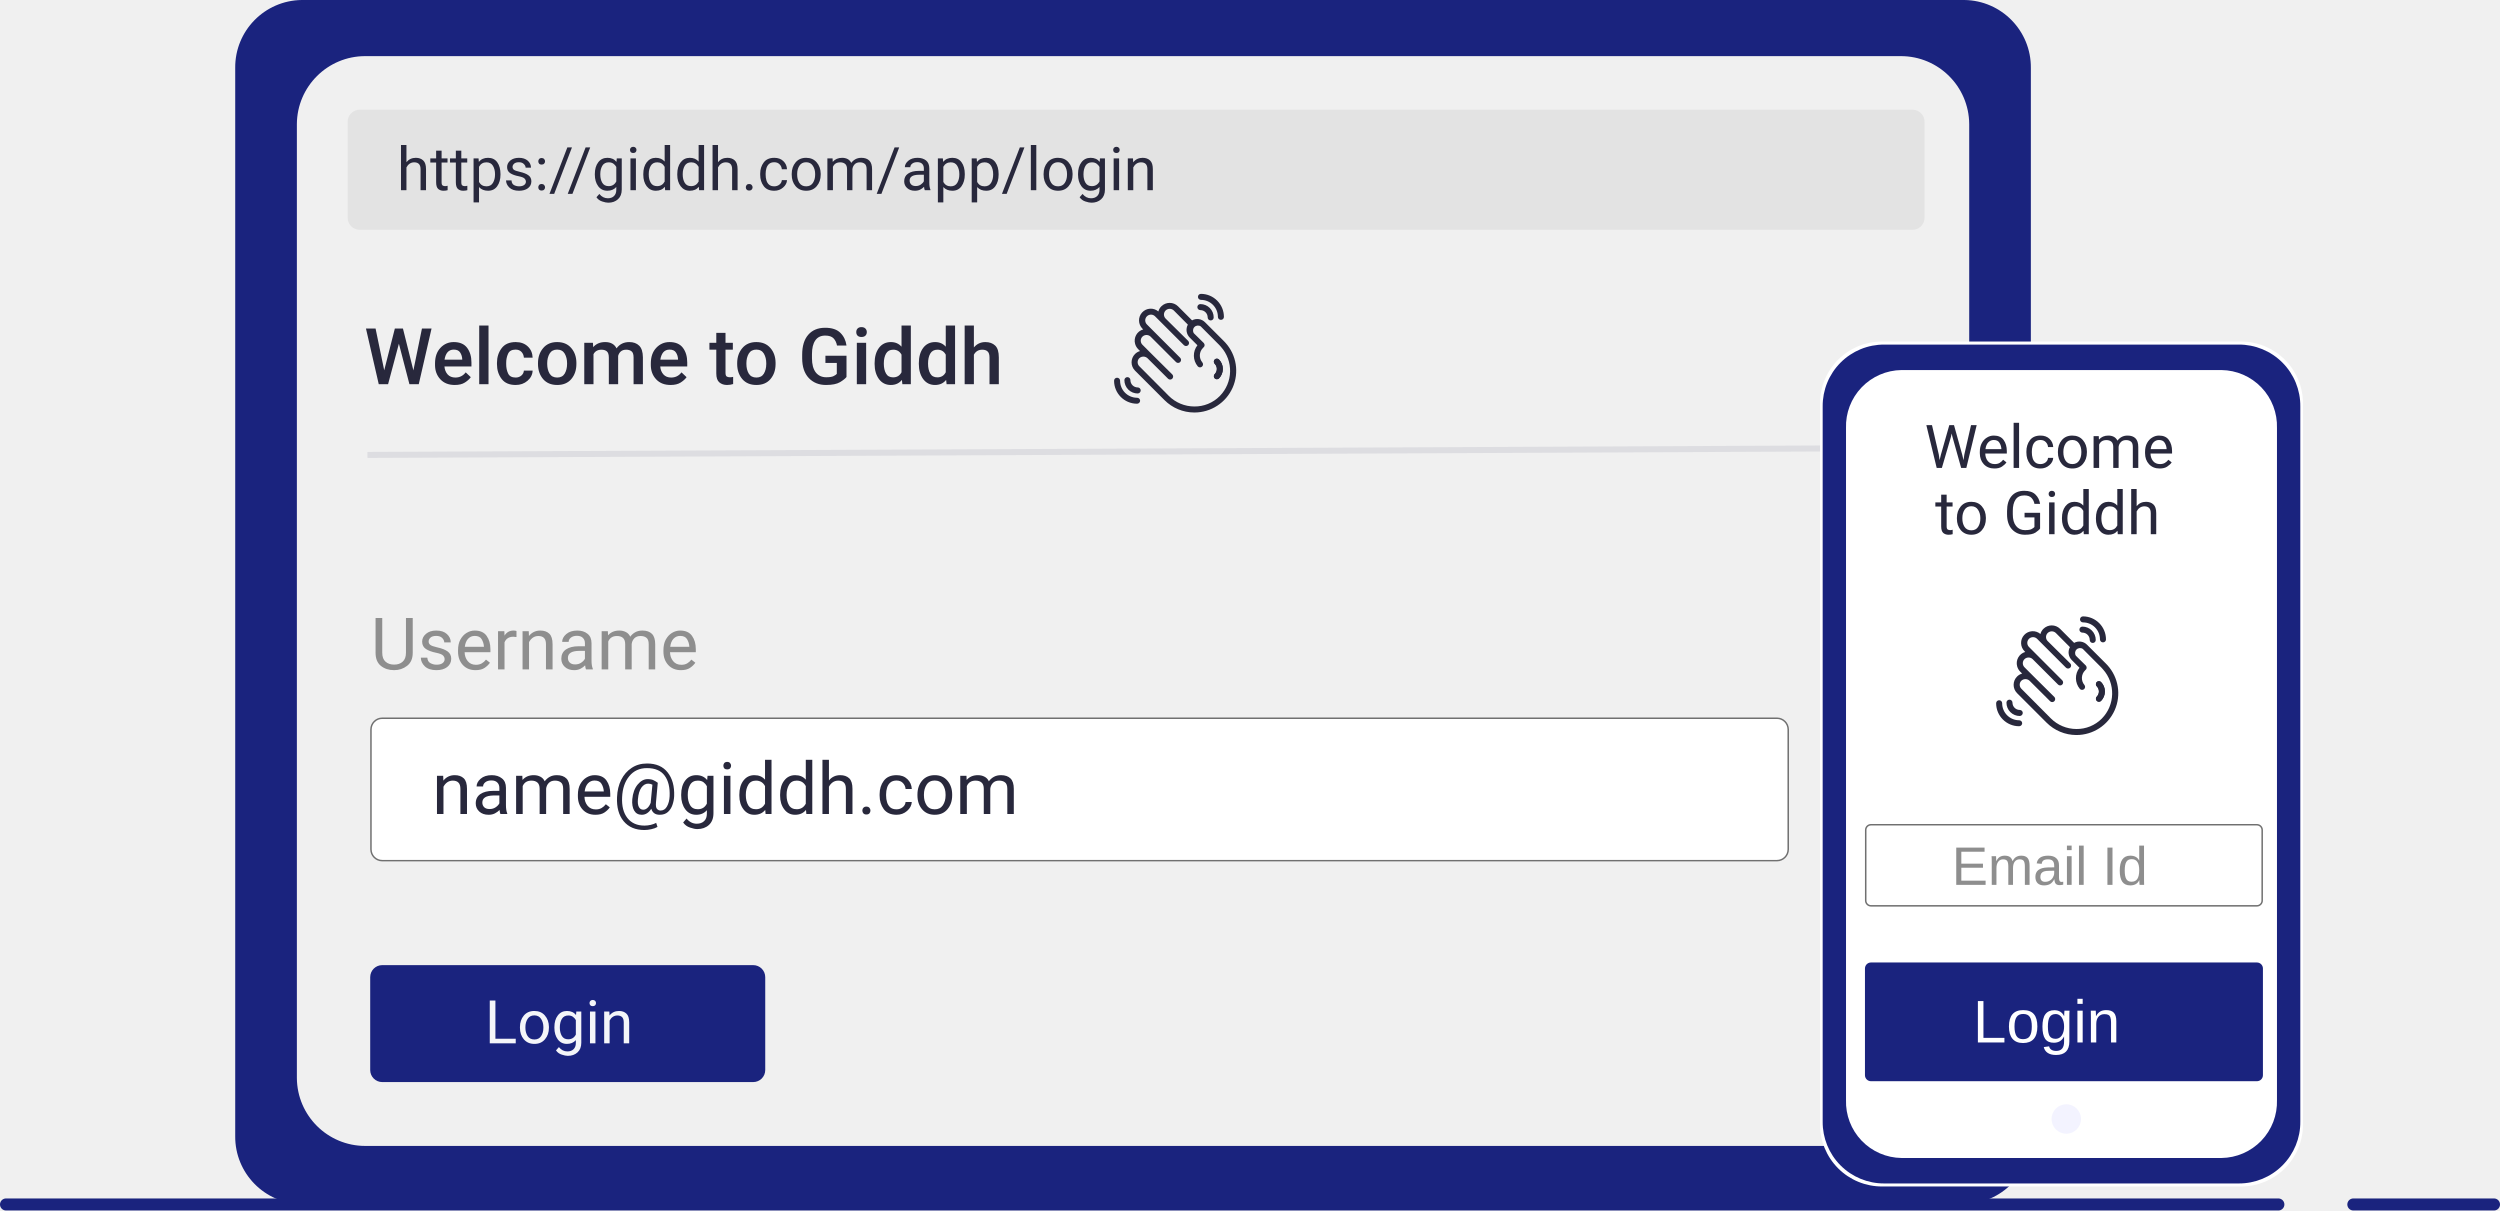
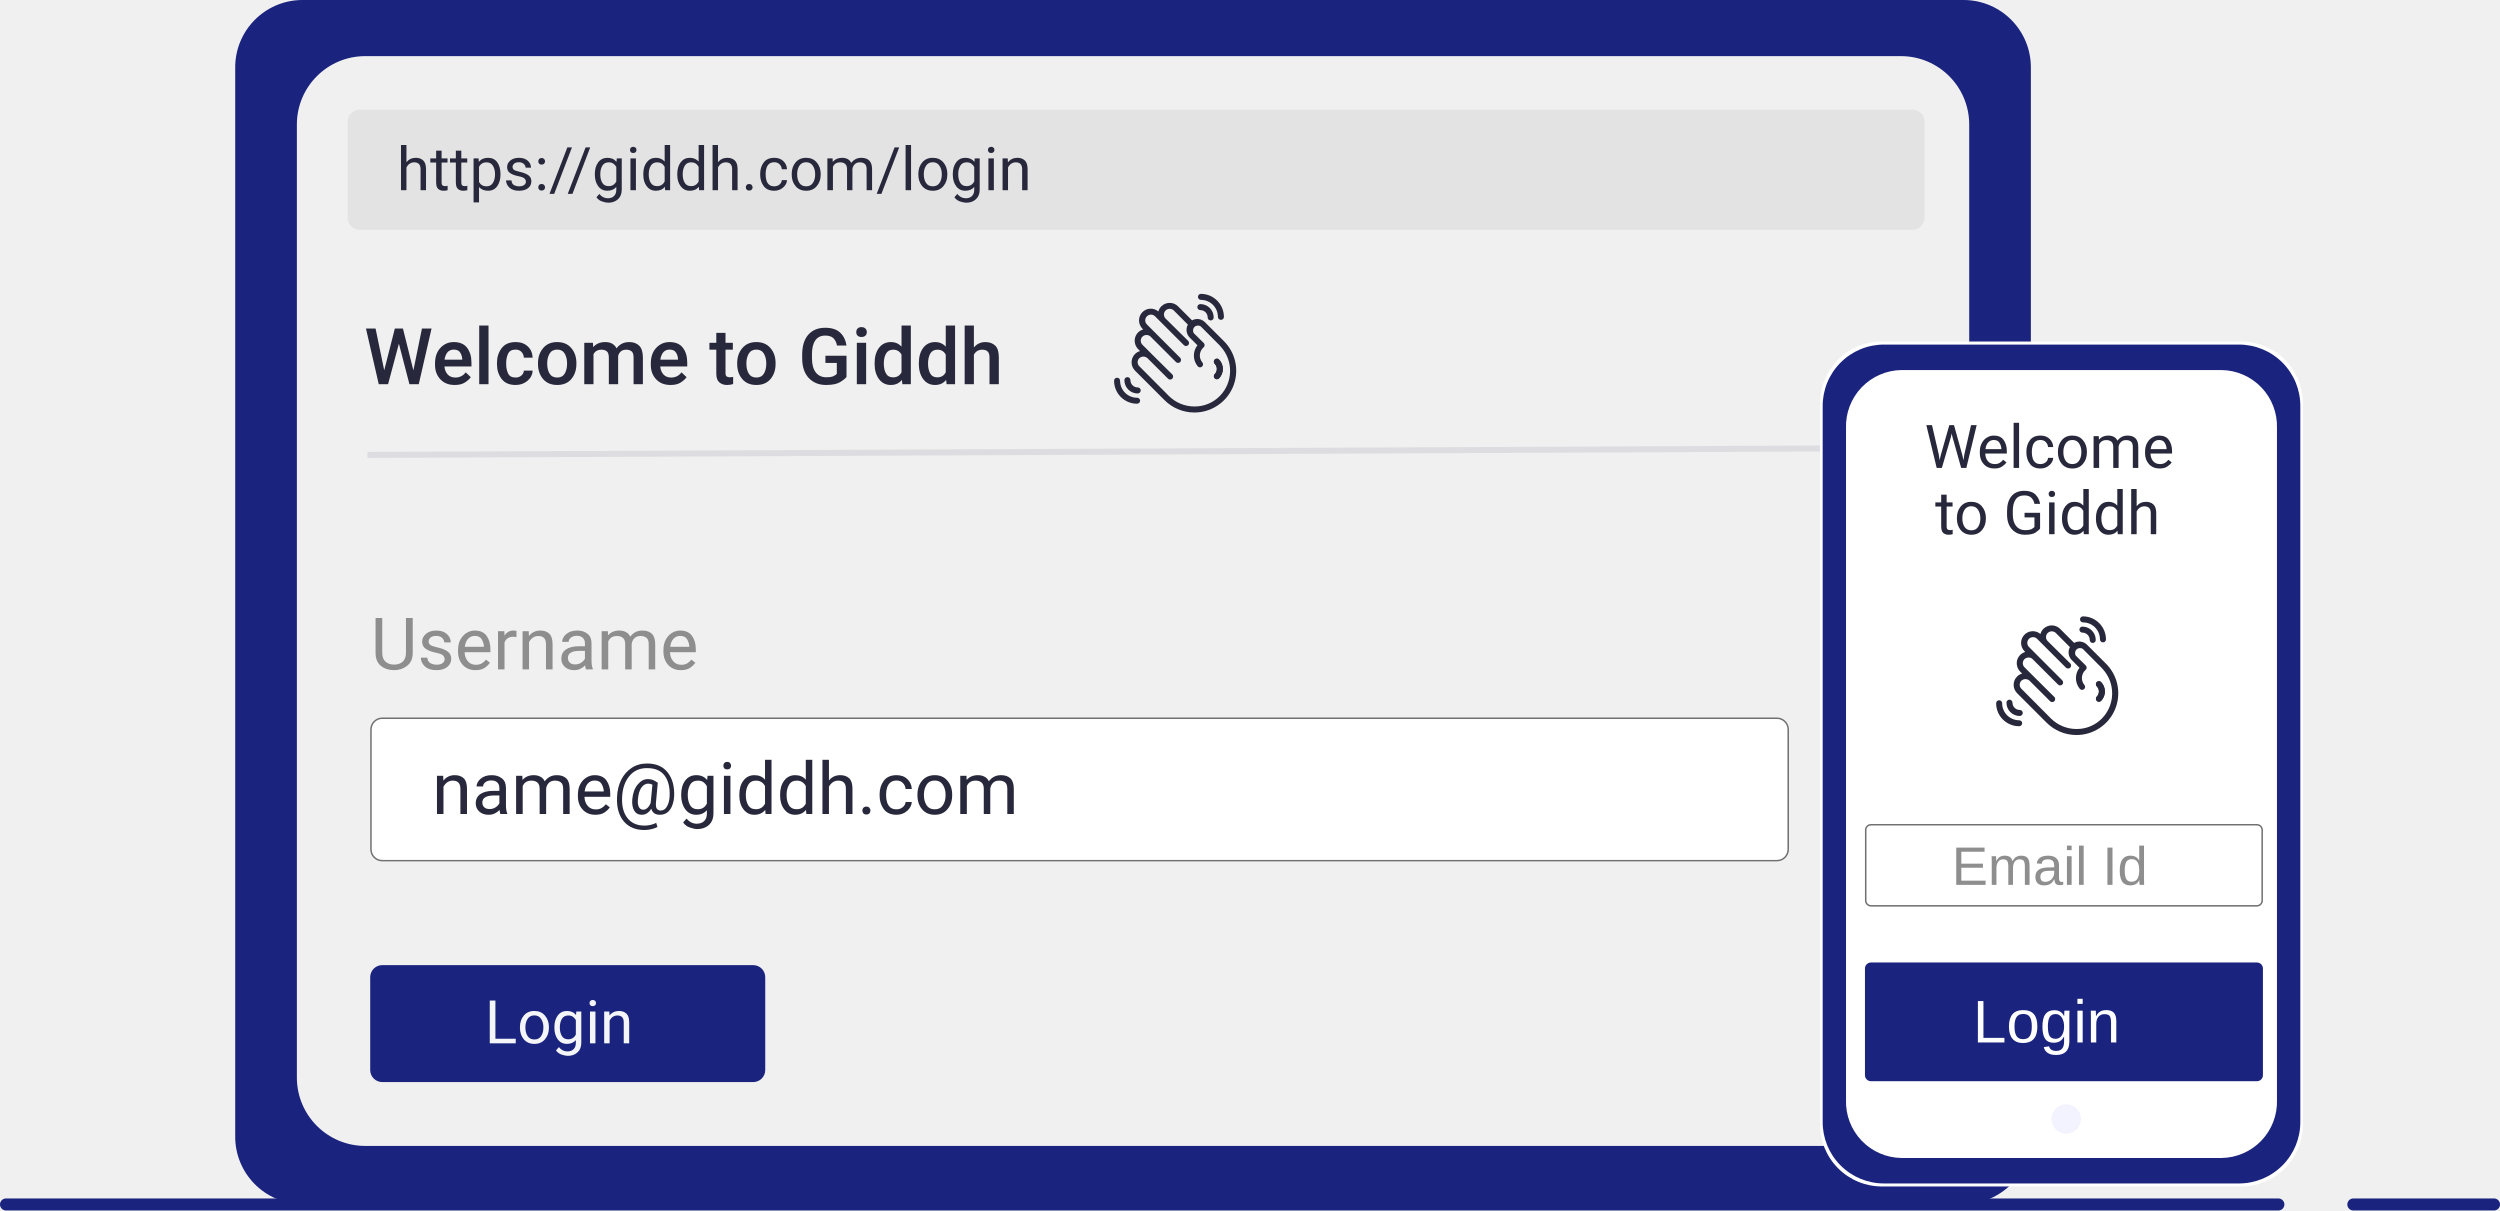
<svg xmlns="http://www.w3.org/2000/svg" width="415.122" height="201" viewBox="0 0 415.122 201">
  <defs>
    <style>.a{fill:#1a237e;}.b,.h,.m,.p{fill:#fff;}.b,.c{stroke:#1a237e;stroke-linecap:round;stroke-miterlimit:10;stroke-width:2px;}.c,.e,.r{fill:none;}.d,.o{fill:#8e8e8e;}.d,.j{font-size:12px;}.d,.i,.j,.k{font-family:Roboto-Regular, Roboto;}.e{stroke:#dddde1;}.f,.i,.j,.l{fill:#28283c;}.f{font-size:13px;font-family:Roboto-Medium, Roboto;font-weight:500;}.g{fill:#e3e3e3;}.h{stroke:#707070;stroke-width:0.25px;}.i,.k,.p{font-size:10px;}.k{fill:#f4f5f9;}.n{fill:#f3f3ff;}.o{font-size:9px;}.o,.p{font-family:ArialMT, Arial;}.q{stroke:none;}</style>
  </defs>
  <g transform="translate(-826.903 -1974.996)">
    <path class="a" d="M687.728,85.3H411.637A11.183,11.183,0,0,0,400.6,96.58V273.949a11.183,11.183,0,0,0,11.037,11.28H687.728a11.183,11.183,0,0,0,11.037-11.28V96.58A11.183,11.183,0,0,0,687.728,85.3Zm.64,179a11.352,11.352,0,0,1-11.357,11.28H422.195a11.352,11.352,0,0,1-11.357-11.28V105.9a11.352,11.352,0,0,1,11.357-11.28H677.171a11.352,11.352,0,0,1,11.357,11.28V264.3Z" transform="translate(465.36 1889.696)" />
    <line class="b" x2="377.319" transform="translate(827.903 2174.996)" />
    <line class="c" x2="23.354" transform="translate(1217.672 2174.996)" />
    <text class="d" transform="translate(888.437 2086.15)">
      <tspan x="0" y="0">Username</tspan>
    </text>
    <line class="e" y1="1.12" x2="252.621" transform="translate(887.917 2049.417)" />
    <text class="f" transform="translate(887.358 2038.796)">
      <tspan x="0" y="0">Welcome to Giddh</tspan>
    </text>
    <rect class="g" width="261.836" height="19.949" rx="2" transform="translate(884.634 1993.208)" />
    <g class="h" transform="translate(888.375 2094.13)">
      <rect class="q" width="235.585" height="23.902" rx="2" />
      <rect class="r" x="0.125" y="0.125" width="235.335" height="23.652" rx="1.875" />
    </g>
    <text class="i" transform="translate(892.8 2006.576)">
-       <tspan x="0" y="0">https://giddh.com/app/login</tspan>
+       <tspan x="0" y="0">https://giddh.com/login</tspan>
    </text>
    <text class="j" transform="translate(898.634 2110.164)">
      <tspan x="0" y="0">name@giddh.com</tspan>
    </text>
    <g transform="translate(888.375 2135.253)">
      <rect class="a" width="65.595" height="19.421" rx="2" />
      <text class="k" transform="translate(19.025 12.988)">
        <tspan x="0" y="0">Login</tspan>
      </text>
    </g>
    <g transform="translate(1011.894 2023.791)">
      <path class="l" d="M120.447,78.87a2.25,2.25,0,0,1-.641,1.56.483.483,0,0,1-.348.139.5.5,0,0,1-.362-.849,1.21,1.21,0,0,0,0-1.713.5.5,0,0,1,.71-.71A2.223,2.223,0,0,1,120.447,78.87Z" transform="translate(-102.386 -66.393)" />
      <path class="l" d="M50.027,47.327h0L48.3,45.6l.028.028Z" transform="translate(-41.574 -39.236)" />
      <path class="l" d="M36.439,17.271c-.1-.111-.195-.209-.292-.306L33.041,13.86a1.8,1.8,0,0,0-2.144-.306l-2.339-2.339a1.967,1.967,0,0,0-2.757,0,1.865,1.865,0,0,0-.5.863,1.948,1.948,0,0,0-2.632,2.869l.111.111a1.948,1.948,0,0,0-1.337,2.409,2,2,0,0,0,.487.849l.334.334a1.892,1.892,0,0,0-.849.5,1.95,1.95,0,0,0,0,2.743l4.9,4.9a7.013,7.013,0,0,0,4.943,2.061H31.3a6.934,6.934,0,0,0,5.138-11.585Zm-.947,8.856a5.836,5.836,0,0,1-4.219,1.727,6.021,6.021,0,0,1-4.247-1.768L22.138,21.17a.938.938,0,0,1-.278-.668.915.915,0,0,1,.278-.668,1,1,0,0,1,1.351,0l3.439,3.425a.488.488,0,0,0,.7-.042.508.508,0,0,0,0-.668l-3.439-3.412-1.532-1.532a.95.95,0,0,1,0-1.351.976.976,0,0,1,1.351,0l4.219,4.219a.487.487,0,0,0,.7,0,.5.5,0,0,0,0-.7h0l-5.528-5.542a.955.955,0,0,1,1.351-1.351l1.086,1.086,1.253,1.253,2.451,2.451a.5.5,0,0,0,.71-.71h0l-2.465-2.437L26.51,13.261a.95.95,0,0,1,0-1.351.976.976,0,0,1,1.351,0L30.2,14.263a1.8,1.8,0,0,0,.306,2.144l1.281,1.281a2.787,2.787,0,0,0,.056,3.5c.014.014.014.028.028.028a.494.494,0,0,0,.668.028.5.5,0,0,0,.07-.7h0a1.784,1.784,0,0,1,.111-2.423l.056-.056a.492.492,0,0,0,.1-.7c-.014-.014-.028-.042-.042-.056L31.2,15.7a.821.821,0,0,1,1.142-1.142l3.091,3.105a2.512,2.512,0,0,1,.251.278A5.974,5.974,0,0,1,35.492,26.127Z" transform="translate(-17.947 -9.153)" />
      <path class="l" d="M120.447,78.87a2.25,2.25,0,0,1-.641,1.56.483.483,0,0,1-.348.139.5.5,0,0,1-.362-.849,1.21,1.21,0,0,0,0-1.713.5.5,0,0,1,.71-.71A2.223,2.223,0,0,1,120.447,78.87Z" transform="translate(-102.386 -66.393)" />
      <path class="l" d="M101.514,14.815a.5.5,0,0,1-.5-.5A1.212,1.212,0,0,0,99.8,13.1a.5.5,0,1,1,0-1h0a2.211,2.211,0,0,1,2.214,2.214.491.491,0,0,1-.5.5Z" transform="translate(-85.473 -10.401)" />
      <path class="l" d="M103.815,4.217a.5.5,0,0,1-.5-.5A2.814,2.814,0,0,0,100.5.9a.5.5,0,0,1-.5-.5.5.5,0,0,1,.5-.5,3.833,3.833,0,0,1,3.815,3.829h0a.488.488,0,0,1-.5.487Z" transform="translate(-86.075 0.1)" />
      <path class="l" d="M14.514,101.915A2.211,2.211,0,0,1,12.3,99.7a.5.5,0,0,1,1,0,1.212,1.212,0,0,0,1.211,1.211.5.5,0,0,1,.5.5A.518.518,0,0,1,14.514,101.915Z" transform="translate(-10.587 -85.373)" />
      <path class="l" d="M3.815,104.217A3.821,3.821,0,0,1,0,100.4a.5.5,0,0,1,1,0H1a2.826,2.826,0,0,0,2.813,2.827h.014a.5.5,0,0,1,.5.5A.518.518,0,0,1,3.815,104.217Z" transform="translate(0 -85.975)" />
    </g>
    <path class="m" d="M200.956,278.5H141.438A10.274,10.274,0,0,1,131.1,268.164V148.538A10.274,10.274,0,0,1,141.438,138.2h59.518a10.274,10.274,0,0,1,10.338,10.338V268.164A10.274,10.274,0,0,1,200.956,278.5Z" transform="translate(998.016 1893.509)" />
    <path class="a" d="M69.088,139.294H10.225A10.181,10.181,0,0,1,0,129.031V10.264A10.182,10.182,0,0,1,10.225,0H69.088A10.182,10.182,0,0,1,79.313,10.264V129.031a10.181,10.181,0,0,1-10.225,10.263ZM13.1,4.229a9.339,9.339,0,0,0-9.225,9.64V125.425a9.34,9.34,0,0,0,9.225,9.641H66.21a9.34,9.34,0,0,0,9.225-9.641V13.869a9.339,9.339,0,0,0-9.225-9.64Z" transform="translate(1129.556 2032.213)" />
    <ellipse class="n" cx="2.445" cy="2.445" rx="2.445" ry="2.445" transform="translate(1167.563 2158.359)" />
    <text class="i" transform="translate(1167.227 2052.696)">
      <tspan x="-20.754" y="0">Welcome</tspan>
      <tspan x="-19.006" y="11">to Giddh</tspan>
    </text>
    <g transform="translate(1158.359 2077.345)">
      <path class="l" d="M120.447,78.87a2.25,2.25,0,0,1-.641,1.56.483.483,0,0,1-.348.139.5.5,0,0,1-.362-.849,1.21,1.21,0,0,0,0-1.713.5.5,0,0,1,.71-.71A2.223,2.223,0,0,1,120.447,78.87Z" transform="translate(-102.386 -66.393)" />
      <path class="l" d="M50.027,47.327h0L48.3,45.6l.028.028Z" transform="translate(-41.574 -39.236)" />
      <path class="l" d="M36.439,17.271c-.1-.111-.195-.209-.292-.306L33.041,13.86a1.8,1.8,0,0,0-2.144-.306l-2.339-2.339a1.967,1.967,0,0,0-2.757,0,1.865,1.865,0,0,0-.5.863,1.948,1.948,0,0,0-2.632,2.869l.111.111a1.948,1.948,0,0,0-1.337,2.409,2,2,0,0,0,.487.849l.334.334a1.892,1.892,0,0,0-.849.5,1.95,1.95,0,0,0,0,2.743l4.9,4.9a7.013,7.013,0,0,0,4.943,2.061H31.3a6.934,6.934,0,0,0,5.138-11.585Zm-.947,8.856a5.836,5.836,0,0,1-4.219,1.727,6.021,6.021,0,0,1-4.247-1.768L22.138,21.17a.938.938,0,0,1-.278-.668.915.915,0,0,1,.278-.668,1,1,0,0,1,1.351,0l3.439,3.425a.488.488,0,0,0,.7-.042.508.508,0,0,0,0-.668l-3.439-3.412-1.532-1.532a.95.95,0,0,1,0-1.351.976.976,0,0,1,1.351,0l4.219,4.219a.487.487,0,0,0,.7,0,.5.5,0,0,0,0-.7h0l-5.528-5.542a.955.955,0,0,1,1.351-1.351l1.086,1.086,1.253,1.253,2.451,2.451a.5.5,0,0,0,.71-.71h0l-2.465-2.437L26.51,13.261a.95.95,0,0,1,0-1.351.976.976,0,0,1,1.351,0L30.2,14.263a1.8,1.8,0,0,0,.306,2.144l1.281,1.281a2.787,2.787,0,0,0,.056,3.5c.014.014.014.028.028.028a.494.494,0,0,0,.668.028.5.5,0,0,0,.07-.7h0a1.784,1.784,0,0,1,.111-2.423l.056-.056a.492.492,0,0,0,.1-.7c-.014-.014-.028-.042-.042-.056L31.2,15.7a.821.821,0,0,1,1.142-1.142l3.091,3.105a2.512,2.512,0,0,1,.251.278A5.974,5.974,0,0,1,35.492,26.127Z" transform="translate(-17.947 -9.153)" />
      <path class="l" d="M120.447,78.87a2.25,2.25,0,0,1-.641,1.56.483.483,0,0,1-.348.139.5.5,0,0,1-.362-.849,1.21,1.21,0,0,0,0-1.713.5.5,0,0,1,.71-.71A2.223,2.223,0,0,1,120.447,78.87Z" transform="translate(-102.386 -66.393)" />
      <path class="l" d="M101.514,14.815a.5.5,0,0,1-.5-.5A1.212,1.212,0,0,0,99.8,13.1a.5.5,0,1,1,0-1h0a2.211,2.211,0,0,1,2.214,2.214.491.491,0,0,1-.5.5Z" transform="translate(-85.473 -10.401)" />
      <path class="l" d="M103.815,4.217a.5.5,0,0,1-.5-.5A2.814,2.814,0,0,0,100.5.9a.5.5,0,0,1-.5-.5.5.5,0,0,1,.5-.5,3.833,3.833,0,0,1,3.815,3.829h0a.488.488,0,0,1-.5.487Z" transform="translate(-86.075 0.1)" />
      <path class="l" d="M14.514,101.915A2.211,2.211,0,0,1,12.3,99.7a.5.5,0,0,1,1,0,1.212,1.212,0,0,0,1.211,1.211.5.5,0,0,1,.5.5A.518.518,0,0,1,14.514,101.915Z" transform="translate(-10.587 -85.373)" />
      <path class="l" d="M3.815,104.217A3.821,3.821,0,0,1,0,100.4a.5.5,0,0,1,1,0H1a2.826,2.826,0,0,0,2.813,2.827h.014a.5.5,0,0,1,.5.5A.518.518,0,0,1,3.815,104.217Z" transform="translate(0 -85.975)" />
    </g>
    <g class="h" transform="translate(1136.577 2111.818)">
      <rect class="q" width="66.083" height="13.715" rx="1" />
      <rect class="r" x="0.125" y="0.125" width="65.833" height="13.465" rx="0.875" />
    </g>
    <text class="o" transform="translate(1167.255 2121.922)">
      <tspan x="-16.255" y="0">Email Id</tspan>
    </text>
    <rect class="a" width="66.083" height="19.715" rx="1" transform="translate(1136.577 2134.815)" />
    <text class="p" transform="translate(1166.735 2148.097)">
      <tspan x="-12.234" y="0">Login</tspan>
    </text>
  </g>
</svg>
